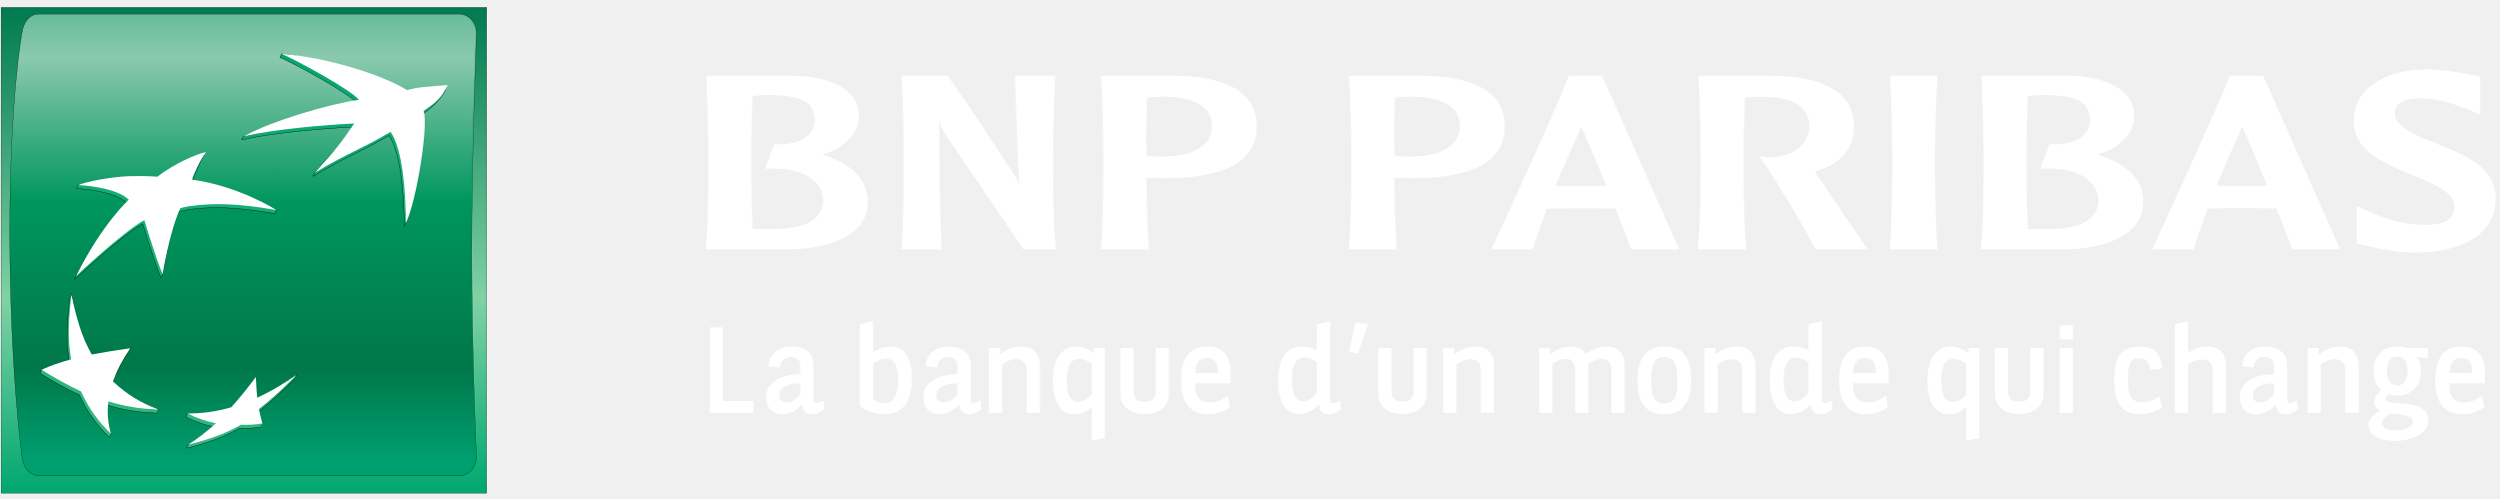
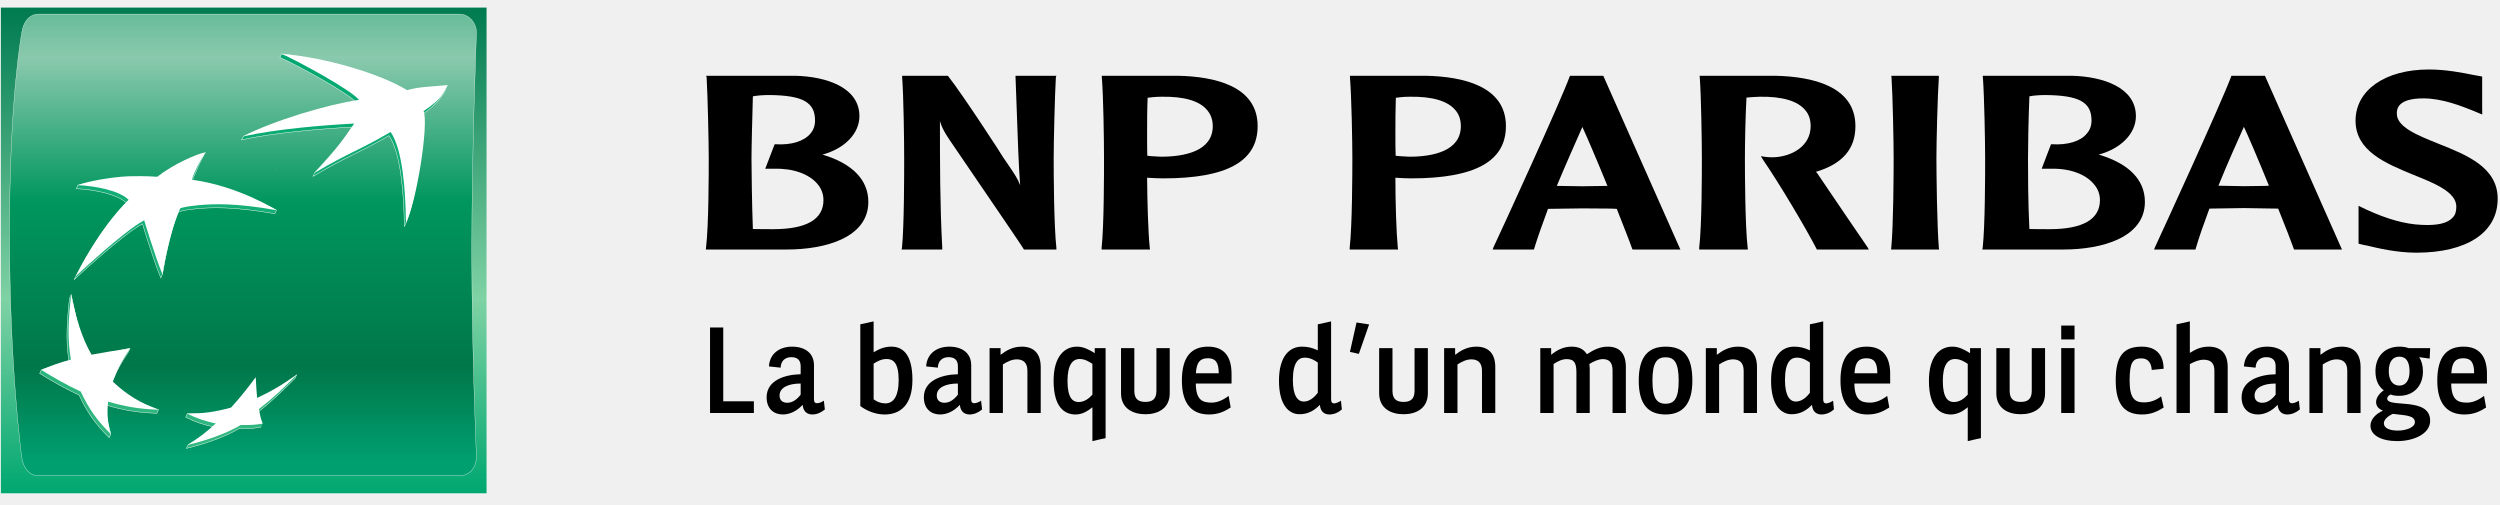
- <svg xmlns="http://www.w3.org/2000/svg" width="261" height="52" viewBox="0 0 261 52" fill="none">
-   <path d="M0.113 0.769H50.831V51.488H0.113V0.769Z" fill="url(#paint0_linear_498_486)" stroke="black" stroke-width="0.027" />
-   <path fill-rule="evenodd" clip-rule="evenodd" d="M4.068 1.47C3.085 1.47 2.443 2.303 2.291 3.464C2.291 3.464 1.024 10.123 1.024 24.261C1.024 38.405 2.291 47.66 2.291 47.66C2.405 48.78 3.085 49.654 4.068 49.654H47.967C48.949 49.654 49.729 48.877 49.747 47.66C49.747 47.66 49.26 36.82 49.26 26.234C49.26 15.646 49.747 3.464 49.747 3.464C49.769 2.383 48.949 1.47 47.967 1.47H4.068Z" fill="url(#paint1_linear_498_486)" stroke="black" stroke-width="0.027" />
-   <path d="M28.777 17.687C28.788 17.692 28.801 17.695 28.812 17.699C28.801 17.694 28.788 17.692 28.777 17.687Z" fill="url(#paint2_linear_498_486)" stroke="black" stroke-width="0.027" />
-   <path d="M29.238 5.996C30.704 6.61 36.584 9.789 37.307 10.805C34.345 11.196 28.544 12.707 25.418 14.226L25.235 14.598C28.68 13.837 33.499 13.441 36.821 13.26C35.583 15.078 34.761 15.946 32.872 18.007L32.697 18.405C36.292 16.245 37.307 16.088 40.621 14.151C41.872 16.001 42.174 20.269 42.224 23.65C43.302 21.507 44.612 13.421 44.068 11.961C46.264 10.455 46.562 9.238 46.562 9.238C44.547 9.414 43.437 9.447 42.349 9.789C39.773 8.209 33.866 6.127 29.41 5.623L29.238 5.996Z" fill="url(#paint3_linear_498_486)" stroke="black" stroke-width="0.036" />
-   <path d="M7.283 31.108C6.993 33.804 6.875 35.73 7.262 37.881C6.171 38.184 5.216 38.226 4.337 38.601L4.17 38.97C5.568 39.833 6.706 40.492 8.286 41.233C9.132 43.048 10.008 44.275 11.423 45.669L11.595 45.297C11.34 44.263 11.011 43.413 11.136 42.281C12.892 42.796 14.402 43.065 16.4 43.127L16.571 42.753C14.81 42.067 13.05 41.531 11.627 40.188C12.074 38.942 12.586 37.966 13.424 36.733L13.601 36.351C12.086 36.579 10.717 37.133 9.409 37.389C8.375 35.578 7.978 33.095 7.457 30.734L7.283 31.108Z" fill="url(#paint4_linear_498_486)" stroke="black" stroke-width="0.036" />
-   <path d="M16.26 18.821C16.26 18.821 15.127 18.716 13.255 18.771C11.669 18.844 9.308 18.986 8.162 19.32L7.995 19.69C9.817 19.768 12.319 20.257 13.276 21.218C13.276 21.218 10.618 23.626 7.942 28.817C7.875 28.949 7.828 29.054 7.758 29.191C7.758 29.191 12.739 24.517 14.898 23.359C14.898 23.359 16.024 27.123 16.81 29.006L16.982 28.628C17.197 27.42 17.738 24.138 18.657 22.128C18.657 22.128 18.984 21.931 20.571 21.777C22.171 21.632 24.427 21.55 28.71 22.301L28.886 21.931C27.916 21.362 24.088 19.718 20.007 19.144C20.571 17.481 21.29 16.206 21.29 16.206C20.416 16.326 17.925 17.494 16.26 18.821Z" fill="url(#paint5_linear_498_486)" stroke="black" stroke-width="0.036" />
-   <path d="M26.688 41.902C26.627 41.171 26.58 40.548 26.541 39.726C25.675 40.901 24.936 41.827 23.984 42.9C22.976 43.178 21.825 43.166 20.775 43.156C20.353 43.151 19.947 43.149 19.575 43.161L19.407 43.535C20.388 44.039 21.349 44.348 22.373 44.56C21.541 45.316 20.431 45.894 19.65 46.418L19.475 46.789C21.154 46.393 23.356 45.682 24.998 44.713C25.852 44.751 26.65 44.695 27.236 44.578C27.236 44.578 27.414 44.194 27.414 44.204C27.304 43.825 26.97 43.595 26.87 43.065C28.409 41.872 29.521 40.782 30.81 39.487L30.99 39.115C29.717 39.991 28.173 41.194 26.688 41.902Z" fill="url(#paint6_linear_498_486)" stroke="black" stroke-width="0.036" />
-   <path d="M40.79 13.77C37.483 15.715 36.473 15.881 32.873 18.031C34.967 15.759 35.696 14.793 36.992 12.89C33.673 13.066 28.856 13.464 25.418 14.227C28.411 12.627 34.351 10.848 37.483 10.424C36.757 9.422 30.874 6.236 29.41 5.622C34.067 5.986 39.76 7.723 42.52 9.413C43.606 9.073 44.734 9.056 46.757 8.878C46.243 9.762 46.218 10.271 44.236 11.586C44.784 13.056 43.473 21.133 42.392 23.274C42.35 19.893 42.056 15.627 40.79 13.77Z" fill="white" />
-   <path d="M16.57 42.752C14.671 42.046 13.301 41.227 11.793 39.816C12.245 38.572 12.759 37.6 13.601 36.35C12.055 36.58 10.915 36.755 9.583 37.009C8.5 35.112 8.008 33.281 7.454 30.733C7.161 33.433 7.049 35.362 7.429 37.513C6.206 37.852 5.345 38.149 4.337 38.602C5.744 39.463 6.885 40.126 8.455 40.86C9.303 42.674 10.174 43.9 11.594 45.298C11.262 44.107 11.175 43.161 11.312 41.91C13.069 42.422 14.574 42.69 16.57 42.752Z" fill="white" />
-   <path d="M21.519 15.884C20.927 16.654 20.241 18.087 20.056 18.753C24.954 19.417 28.884 21.933 28.884 21.933C24.602 21.174 22.343 21.269 20.745 21.411C19.156 21.561 18.829 21.748 18.829 21.748C17.675 24.279 16.982 28.629 16.982 28.629C16.201 26.75 15.075 22.984 15.075 22.984C12.912 24.14 7.942 28.817 7.942 28.817C10.673 23.343 13.45 20.852 13.45 20.852C12.494 19.884 9.991 19.403 8.16 19.32C9.112 18.934 11.549 18.481 13.423 18.394C15.299 18.342 16.433 18.447 16.433 18.447C18.107 17.128 20.645 16.013 21.519 15.884Z" fill="white" />
-   <path d="M26.716 39.359C25.852 40.532 25.108 41.455 24.147 42.524C22.5 42.988 21.185 43.162 19.575 43.162C20.562 43.669 21.519 43.973 22.548 44.19C21.519 45.12 20.649 45.786 19.65 46.417C21.325 46.025 23.527 45.312 25.166 44.343C26.022 44.376 26.825 44.321 27.412 44.205C27.258 43.709 27.163 43.339 27.04 42.691C28.582 41.496 29.704 40.413 30.989 39.115C29.623 40.066 28.443 40.779 26.86 41.526C26.791 40.801 26.753 40.18 26.716 39.359Z" fill="white" />
-   <path d="M137.538 37.826C137.207 37.599 136.749 37.318 136.188 37.318C135.551 37.318 134.939 37.753 134.939 39.664C134.939 41.327 135.46 41.902 136.072 41.902C136.735 41.902 137.245 41.376 137.538 40.989V37.826ZM140.047 42.727C139.667 43.06 139.207 43.249 138.749 43.249C138.266 43.249 137.819 42.998 137.755 42.243C137.207 42.803 136.557 43.225 135.627 43.225C134.546 43.225 133.488 42.296 133.488 39.737C133.488 37.114 134.634 36.172 135.881 36.172C136.456 36.172 136.938 36.275 137.538 36.555V33.84C137.996 33.741 138.455 33.651 138.927 33.537V41.697C138.927 41.988 139.055 42.092 139.233 42.092C139.424 42.092 139.742 41.963 139.957 41.811L140.047 42.727Z" fill="white" />
-   <path d="M142.894 33.855L141.824 36.923L140.893 36.72L141.581 33.651L142.894 33.855Z" fill="white" />
-   <path d="M143.94 41.039V36.325H145.33V40.797C145.33 41.735 145.864 41.938 146.489 41.938C147.099 41.938 147.635 41.735 147.635 40.797V36.325H149.022V41.039C149.022 42.629 147.774 43.225 146.489 43.225C145.189 43.225 143.94 42.629 143.94 41.039Z" fill="white" />
-   <path d="M151.867 37.026C152.443 36.592 153.116 36.172 154.084 36.172C155.296 36.172 156.058 36.836 156.058 38.314V43.096H154.671V38.681C154.671 37.855 154.238 37.498 153.562 37.498C153.04 37.498 152.531 37.753 152.111 38.031V43.096H150.72V36.325H151.867V37.026Z" fill="white" />
-   <path d="M161.888 37.026C162.41 36.592 163.111 36.172 164.014 36.172C164.781 36.172 165.276 36.428 165.62 36.962C166.307 36.516 166.971 36.172 167.785 36.172C168.997 36.172 169.684 36.836 169.684 38.314V43.096H168.295V38.681C168.295 37.838 167.965 37.474 167.277 37.474C166.818 37.474 166.283 37.728 165.875 37.982C165.899 38.121 165.913 38.402 165.913 38.593V43.096H164.524V38.897C164.524 37.943 164.347 37.474 163.506 37.474C163.023 37.474 162.551 37.713 162.142 37.982V43.096H160.754V36.325H161.888V37.026Z" fill="white" />
-   <path d="M172.457 39.714C172.457 41.556 172.915 42.13 173.83 42.13C174.749 42.13 175.195 41.556 175.195 39.736C175.195 37.854 174.749 37.28 173.83 37.28C172.915 37.28 172.457 37.854 172.457 39.714ZM176.622 39.736C176.622 42.092 175.653 43.249 173.83 43.249C172.047 43.249 171.028 42.243 171.028 39.714C171.028 37.228 172.01 36.172 173.83 36.172C175.73 36.172 176.622 37.178 176.622 39.736Z" fill="white" />
-   <path d="M179.174 37.026C179.747 36.592 180.423 36.172 181.389 36.172C182.602 36.172 183.366 36.836 183.366 38.314V43.096H181.977V38.681C181.977 37.855 181.545 37.498 180.867 37.498C180.346 37.498 179.837 37.753 179.415 38.031V43.096H178.028V36.325H179.174V37.026Z" fill="white" />
-   <path d="M188.888 37.826C188.556 37.599 188.097 37.318 187.536 37.318C186.9 37.318 186.288 37.753 186.288 39.664C186.288 41.327 186.811 41.902 187.422 41.902C188.084 41.902 188.593 41.376 188.888 40.989V37.826ZM191.397 42.727C191.015 43.06 190.557 43.249 190.096 43.249C189.614 43.249 189.166 42.998 189.104 42.243C188.556 42.803 187.905 43.225 186.975 43.225C185.894 43.225 184.836 42.296 184.836 39.737C184.836 37.114 185.982 36.172 187.231 36.172C187.803 36.172 188.288 36.275 188.888 36.555V33.84C189.345 33.741 189.804 33.651 190.276 33.537V41.697C190.276 41.988 190.404 42.092 190.581 42.092C190.773 42.092 191.092 41.963 191.307 41.811L191.397 42.727Z" fill="white" />
-   <path d="M195.923 38.949C195.923 37.791 195.566 37.384 194.789 37.384C194.013 37.384 193.604 37.753 193.542 38.949H195.923ZM193.528 40.021C193.553 41.735 194.203 42.013 195.183 42.013C195.923 42.013 196.56 41.606 196.955 41.313L197.171 42.524C196.56 42.906 195.923 43.25 194.904 43.25C193.223 43.25 192.077 42.258 192.077 39.715C192.077 37.205 193.084 36.172 194.815 36.172C196.574 36.172 197.261 37.318 197.261 39.013V40.021H193.528Z" fill="white" />
-   <path d="M205.357 37.97C205.013 37.739 204.567 37.462 204.033 37.462C203.278 37.462 202.757 38.085 202.757 39.754C202.757 41.568 203.331 41.951 203.916 41.951C204.541 41.951 205.025 41.557 205.357 41.179V37.97ZM205.357 42.497C204.886 42.878 204.324 43.25 203.599 43.25C202.451 43.25 201.307 42.497 201.307 39.737C201.307 37.114 202.502 36.172 203.752 36.172C204.427 36.172 205 36.478 205.597 36.849V36.325H206.732V45.721C206.273 45.82 205.813 45.911 205.357 46.029V42.497Z" fill="white" />
-   <path d="M208.341 41.039V36.325H209.731V40.797C209.731 41.735 210.267 41.938 210.89 41.938C211.502 41.938 212.037 41.735 212.037 40.797V36.325H213.425V41.039C213.425 42.629 212.177 43.225 210.89 43.225C209.59 43.225 208.341 42.629 208.341 41.039Z" fill="white" />
-   <path d="M216.501 43.096H215.112V36.325H216.501V43.096ZM216.501 35.421H215.112V33.971H216.501V35.421Z" fill="white" />
-   <path d="M224.555 38.606C224.517 37.942 224.236 37.395 223.473 37.395C222.582 37.395 222.249 37.802 222.249 39.715C222.249 41.58 222.784 41.989 223.751 41.989C224.606 41.989 225.141 41.646 225.536 41.363L225.804 42.525C225.192 42.905 224.529 43.25 223.549 43.25C221.791 43.25 220.797 42.283 220.797 39.701C220.797 37.09 221.652 36.173 223.522 36.173C225.154 36.173 225.779 37.167 225.804 38.477C225.382 38.518 224.974 38.555 224.555 38.606Z" fill="white" />
-   <path d="M228.534 33.536V36.824C229.044 36.503 229.643 36.172 230.496 36.172C231.719 36.172 232.483 36.824 232.483 38.301V43.096H231.096V38.681C231.096 37.855 230.674 37.536 229.973 37.536C229.464 37.536 228.953 37.765 228.534 37.996V43.096H227.146V33.842L228.534 33.536Z" fill="white" />
-   <path d="M237.488 40.021C236.202 40.021 235.284 40.44 235.284 41.273C235.284 41.825 235.666 42.027 236.1 42.027C236.672 42.027 237.156 41.62 237.488 41.179V40.021ZM237.488 38.211C237.488 37.523 237.08 37.269 236.505 37.269C235.869 37.269 235.411 37.663 235.398 38.364L234.176 38.237C234.252 36.871 235.311 36.172 236.597 36.172C237.985 36.172 238.875 36.887 238.875 38.108V41.697C238.875 41.989 239.015 42.079 239.194 42.079C239.373 42.079 239.691 41.963 239.907 41.811L240.01 42.725C239.614 43.06 239.157 43.249 238.699 43.249C238.214 43.249 237.755 42.982 237.691 42.242C237.08 42.906 236.341 43.249 235.628 43.249C234.71 43.249 233.935 42.677 233.935 41.456C233.935 39.726 235.742 39.09 237.488 39.053V38.211Z" fill="white" />
-   <path d="M242.158 37.026C242.732 36.592 243.407 36.172 244.375 36.172C245.587 36.172 246.349 36.836 246.349 38.314V43.096H244.96V38.681C244.96 37.855 244.527 37.498 243.851 37.498C243.329 37.498 242.82 37.753 242.399 38.031V43.096H241.012V36.325H242.158V37.026Z" fill="white" />
-   <path d="M249.291 38.733C249.291 39.688 249.712 40.236 250.4 40.236C251.061 40.236 251.457 39.688 251.457 38.759C251.457 37.688 251.061 37.217 250.4 37.217C249.712 37.217 249.291 37.727 249.291 38.733ZM249.699 43.185C249.291 43.375 248.782 43.747 248.782 44.154C248.782 44.728 249.47 44.931 250.245 44.931C251.098 44.931 252.017 44.6 252.017 44.052C252.017 43.272 250.743 43.34 249.699 43.185ZM251.367 36.325H253.609L253.558 37.421L252.463 37.268C252.718 37.651 252.856 38.158 252.856 38.759C252.856 40.289 251.865 41.3 250.4 41.3C250.031 41.3 249.788 41.287 249.494 41.166C249.291 41.247 249.126 41.404 249.126 41.594C249.126 42.615 253.609 41.353 253.609 43.901C253.609 45.3 251.852 46.028 250.184 46.028C248.502 46.028 247.379 45.415 247.379 44.409C247.379 43.758 247.967 43.148 248.681 42.856C248.286 42.691 247.967 42.422 247.967 41.951C247.967 41.48 248.349 41.003 248.768 40.734C248.209 40.3 247.902 39.673 247.902 38.733C247.902 37.168 248.896 36.172 250.411 36.172C250.768 36.172 251.086 36.224 251.367 36.325Z" fill="white" />
-   <path d="M258.2 38.949C258.2 37.791 257.843 37.384 257.065 37.384C256.289 37.384 255.882 37.753 255.819 38.949H258.2ZM255.804 40.021C255.831 41.735 256.48 42.013 257.461 42.013C258.2 42.013 258.837 41.606 259.232 41.313L259.448 42.524C258.837 42.906 258.2 43.25 257.181 43.25C255.5 43.25 254.353 42.258 254.353 39.715C254.353 37.205 255.359 36.172 257.091 36.172C258.849 36.172 259.536 37.318 259.536 39.013V40.021H255.804Z" fill="white" />
-   <path d="M75.499 34.173V41.874H78.694V43.095H74.122V34.173H75.499Z" fill="white" />
-   <path d="M83.578 40.021C82.292 40.021 81.374 40.439 81.374 41.273C81.374 41.825 81.756 42.027 82.188 42.027C82.763 42.027 83.246 41.62 83.578 41.179V40.021ZM83.578 38.211C83.578 37.523 83.17 37.269 82.596 37.269C81.959 37.269 81.501 37.663 81.489 38.364L80.266 38.235C80.343 36.871 81.401 36.172 82.686 36.172C84.073 36.172 84.966 36.886 84.966 38.108V41.697C84.966 41.989 85.105 42.076 85.286 42.076C85.464 42.076 85.782 41.963 85.998 41.811L86.101 42.725C85.706 43.06 85.247 43.249 84.786 43.249C84.304 43.249 83.845 42.982 83.782 42.242C83.17 42.906 82.432 43.249 81.718 43.249C80.801 43.249 80.024 42.677 80.024 41.456C80.024 39.726 81.833 39.09 83.578 39.05V38.211Z" fill="white" />
-   <path d="M91.189 41.672C91.571 41.937 91.966 42.093 92.399 42.093C93.19 42.093 93.802 41.48 93.802 39.636C93.802 37.838 93.215 37.462 92.552 37.462C92.005 37.462 91.636 37.675 91.189 37.942V41.672ZM91.189 33.536V36.758C91.736 36.428 92.309 36.172 93.037 36.172C94.132 36.172 95.239 36.848 95.239 39.636C95.239 42.37 93.865 43.25 92.336 43.25C91.457 43.25 90.527 42.918 89.8 42.37V33.841L91.189 33.536Z" fill="white" />
-   <path d="M99.984 40.021C98.698 40.021 97.78 40.439 97.78 41.273C97.78 41.825 98.162 42.027 98.596 42.027C99.168 42.027 99.653 41.62 99.984 41.179V40.021ZM99.984 38.211C99.984 37.523 99.577 37.269 99.004 37.269C98.366 37.269 97.907 37.663 97.895 38.364L96.673 38.235C96.75 36.871 97.808 36.172 99.094 36.172C100.48 36.172 101.373 36.886 101.373 38.108V41.697C101.373 41.989 101.513 42.076 101.692 42.076C101.871 42.076 102.188 41.963 102.404 41.811L102.507 42.725C102.112 43.06 101.654 43.249 101.195 43.249C100.711 43.249 100.253 42.982 100.189 42.242C99.577 42.906 98.837 43.249 98.124 43.249C97.207 43.249 96.431 42.677 96.431 41.456C96.431 39.726 98.24 39.09 99.984 39.05V38.211Z" fill="white" />
-   <path d="M104.435 37.026C105.008 36.592 105.684 36.172 106.651 36.172C107.862 36.172 108.626 36.836 108.626 38.314V43.096H107.237V38.682C107.237 37.855 106.804 37.498 106.128 37.498C105.607 37.498 105.098 37.753 104.678 38.031V43.096H103.289V36.325H104.435V37.026Z" fill="white" />
-   <path d="M114.019 37.969C113.675 37.74 113.229 37.461 112.695 37.461C111.941 37.461 111.42 38.085 111.42 39.753C111.42 41.568 111.994 41.951 112.579 41.951C113.203 41.951 113.687 41.557 114.019 41.179V37.969ZM114.019 42.497C113.548 42.879 112.986 43.25 112.261 43.25C111.115 43.25 109.969 42.497 109.969 39.737C109.969 37.114 111.166 36.172 112.414 36.172C113.088 36.172 113.662 36.478 114.261 36.849V36.325H115.396V45.721C114.936 45.821 114.477 45.911 114.019 46.029V42.497Z" fill="white" />
-   <path d="M117.005 41.039V36.325H118.394V40.797C118.394 41.735 118.929 41.938 119.552 41.938C120.164 41.938 120.699 41.735 120.699 40.797V36.325H122.087V41.039C122.087 42.629 120.84 43.225 119.552 43.225C118.254 43.225 117.005 42.629 117.005 41.039Z" fill="white" />
-   <path d="M127.201 38.951C127.201 37.79 126.844 37.383 126.067 37.383C125.291 37.383 124.883 37.753 124.819 38.951H127.201ZM124.805 40.021C124.83 41.734 125.481 42.013 126.462 42.013C127.201 42.013 127.838 41.605 128.233 41.312L128.448 42.523C127.838 42.906 127.201 43.249 126.181 43.249C124.5 43.249 123.355 42.259 123.355 39.714C123.355 37.204 124.361 36.171 126.092 36.171C127.85 36.171 128.539 37.318 128.539 39.014V40.021H124.805Z" fill="white" />
-   <path d="M80.275 9.917C83.788 9.946 85.077 10.661 85.077 12.574C85.077 13.102 84.914 13.572 84.605 13.929C83.93 14.739 82.62 15.157 80.946 15.052H80.862L79.879 17.61H80.862C82.801 17.554 84.487 18.166 85.354 19.226C85.755 19.707 85.956 20.288 85.956 20.879C85.956 22.879 84.194 23.914 80.719 23.914C80.134 23.914 79.181 23.914 78.589 23.894C78.49 21.224 78.445 17.61 78.445 16.522C78.445 15.261 78.528 12.453 78.589 10.052C78.992 9.97 79.655 9.917 80.275 9.917ZM73.765 8.078C73.874 9.976 73.985 14.772 73.985 16.522C73.985 18.132 73.982 23.527 73.701 25.854L73.682 26.037H82.114C86.256 26.037 90.638 24.749 90.638 21.069C90.638 18.765 88.971 17.062 85.852 16.132C88.166 15.509 89.707 13.929 89.707 12.12C89.707 9.117 86.256 7.987 83.013 7.907H73.717L73.765 8.078Z" fill="white" />
-   <path d="M110.096 7.907H105.993L106.16 12.479C106.24 14.739 106.316 17.064 106.476 19.319C106.209 18.612 105.962 18.248 104.716 16.434C104.711 16.37 100.448 9.812 98.968 7.949L98.925 7.907H94.166V8.077C94.317 9.975 94.378 14.772 94.378 16.521C94.378 18.133 94.378 23.527 94.15 25.855L94.109 26.037H98.352V25.855C98.11 21.43 98.11 16.965 98.11 12.633C98.258 13.158 98.446 13.609 99.113 14.599C99.168 14.715 106.476 25.353 106.829 25.961L106.868 26.037H110.265L110.261 25.855C110.001 23.527 109.978 18.133 109.978 16.521C109.978 14.772 110.096 9.975 110.206 8.077L110.261 7.907H110.096Z" fill="white" />
-   <path d="M121.222 10.095C123.587 10.052 125.236 10.53 126.018 11.522C126.378 11.95 126.578 12.513 126.578 13.158C126.578 15.782 123.625 16.352 121.159 16.352L120.157 16.294C120.157 16.294 119.921 16.27 119.745 16.252C119.728 15.646 119.728 14.847 119.728 13.95C119.728 12.809 119.728 11.456 119.781 10.2C120.129 10.154 120.655 10.095 121.222 10.095ZM115.001 8.077C115.168 9.974 115.23 14.771 115.23 16.52C115.23 18.133 115.23 23.526 114.981 25.854V26.038H120.028L120.005 25.854C119.833 24.181 119.745 20.988 119.728 18.547C119.965 18.561 120.68 18.597 120.68 18.597L121.395 18.613C128.033 18.613 131.261 16.855 131.261 13.158C131.261 8.952 126.732 7.986 122.956 7.906H115.001V8.077Z" fill="white" />
-   <path d="M147.105 10.095C149.474 10.052 151.123 10.53 151.917 11.522C152.28 11.95 152.464 12.513 152.464 13.158C152.464 15.782 149.515 16.352 147.081 16.352L146.082 16.294C146.082 16.294 145.818 16.27 145.662 16.252C145.634 15.646 145.634 14.842 145.634 13.95C145.634 12.797 145.634 11.456 145.681 10.2C145.997 10.154 146.544 10.095 147.105 10.095ZM140.894 8.077C141.052 9.974 141.144 14.771 141.144 16.52C141.144 18.133 141.128 23.526 140.866 25.854V26.038H145.917L145.886 25.854C145.726 24.181 145.634 20.988 145.634 18.547C145.869 18.561 146.544 18.597 146.544 18.597L147.275 18.613C153.909 18.613 157.167 16.855 157.167 13.158C157.167 8.952 152.612 7.986 148.823 7.906H140.894V8.077Z" fill="white" />
-   <path d="M165.145 13.247C165.547 14.11 166.588 16.52 167.761 19.397C167.579 19.405 167.353 19.405 167.353 19.405L165.145 19.436C165.145 19.436 162.859 19.405 162.479 19.397C163.431 17.098 164.377 15.02 165.145 13.247ZM163.917 7.907H163.851L163.815 7.999C162.876 10.578 156.824 23.788 155.865 25.811L155.785 26.038H160.083L160.119 25.939C160.498 24.694 161.006 23.292 161.56 21.795C161.732 21.795 165.145 21.745 165.145 21.745L168.114 21.766C168.114 21.766 168.593 21.795 168.736 21.795C169.501 23.745 170.087 25.214 170.343 25.961L170.392 26.038H175.373L167.326 7.907H167.226H163.917Z" fill="white" />
-   <path d="M177.396 8.077C177.54 9.975 177.613 14.771 177.613 16.521C177.613 18.133 177.613 23.528 177.337 25.855V26.038H182.414L182.392 25.855C182.124 23.512 182.106 18.133 182.106 16.521C182.106 15.261 182.144 12.452 182.27 10.182C182.655 10.154 183.243 10.095 183.641 10.095C185.987 10.051 187.648 10.537 188.425 11.524C188.796 11.949 188.965 12.524 188.965 13.158C188.965 15.252 187.011 16.313 185.189 16.408C184.58 16.433 184.126 16.355 184.126 16.355L183.772 16.293L183.966 16.625C185.77 19.254 188.464 23.808 189.576 25.96L189.611 26.038H195.033L194.898 25.792C194.677 25.488 191.145 20.289 189.644 18.067C189.644 18.067 189.576 18.003 189.512 17.932C192.293 17.099 193.636 15.544 193.636 13.158C193.636 8.981 189.108 7.989 185.285 7.908H177.381L177.396 8.077Z" fill="white" />
-   <path d="M202.211 7.907H197.378L197.404 8.077C197.53 9.975 197.627 14.772 197.627 16.521C197.627 18.125 197.603 23.512 197.378 25.855L197.359 26.037H202.37L202.343 25.855C202.151 23.512 202.09 18.125 202.09 16.521C202.09 14.772 202.211 9.975 202.343 8.077V7.907H202.211Z" fill="white" />
-   <path d="M213.446 9.917C216.987 9.946 218.274 10.661 218.274 12.574C218.274 13.102 218.113 13.572 217.79 13.929C217.152 14.739 215.788 15.157 214.129 15.052H214.047L213.072 17.61H214.047C215.995 17.554 217.665 18.166 218.53 19.226C218.953 19.707 219.153 20.288 219.153 20.879C219.153 22.879 217.383 23.914 213.89 23.914C213.328 23.914 212.384 23.914 211.792 23.894C211.647 21.224 211.647 17.61 211.647 16.522C211.647 15.261 211.693 12.453 211.792 10.052C212.173 9.97 212.839 9.917 213.446 9.917ZM206.938 8.078C207.084 9.976 207.173 14.772 207.173 16.522C207.173 18.132 207.173 23.527 206.917 25.854L206.877 26.037H215.32C219.449 26.037 223.844 24.749 223.844 21.069C223.844 18.765 222.173 17.062 219.026 16.132C221.345 15.509 222.905 13.929 222.905 12.12C222.905 9.117 219.449 7.987 216.233 7.907H206.917L206.938 8.078Z" fill="white" />
-   <path d="M234.172 13.237C234.58 14.081 235.613 16.495 236.786 19.378C236.609 19.378 236.389 19.398 236.389 19.398L234.172 19.427C234.172 19.427 231.861 19.378 231.517 19.378C232.457 17.062 233.377 15 234.172 13.237ZM236.26 7.907H232.864L232.842 7.989C231.829 10.733 225.435 24.64 224.897 25.793L224.804 26.037H229.124L229.151 25.929C229.511 24.688 230.013 23.292 230.575 21.767C230.712 21.767 234.147 21.712 234.147 21.712L237.12 21.76C237.12 21.76 237.637 21.767 237.751 21.767C238.532 23.715 239.111 25.197 239.365 25.929L239.41 26.037H244.409L236.369 7.907H236.26Z" fill="white" />
-   <path d="M245.824 12.596C245.824 15.781 249.013 17.063 251.841 18.234C254.038 19.111 256.34 20.034 256.34 21.553C256.34 22.012 256.25 22.397 255.992 22.67C255.462 23.292 254.391 23.555 252.693 23.461C251.009 23.393 249.111 22.863 246.973 21.878L246.138 21.475V22.18V25.426L246.71 25.57L247.041 25.627C248.094 25.889 250.131 26.368 252.154 26.368C257.477 26.368 260.656 24.246 260.656 20.734C260.656 17.438 257.376 16.154 254.479 15C252.341 14.134 250.131 13.277 250.131 11.863C250.131 11.456 250.131 10.266 252.889 10.266C254.922 10.266 256.897 11.092 258.02 11.523L259.045 11.95L259.037 11.271V7.987L258.02 7.801C256.985 7.592 255.261 7.251 253.483 7.251C248.891 7.251 245.824 9.419 245.824 12.596Z" fill="white" />
+ <svg xmlns="http://www.w3.org/2000/svg" width="218" height="44" viewBox="0 0 218 44" fill="none">
+   <path d="M0.069 0.642H42.453V43.027H0.069V0.642Z" fill="url(#paint0_linear_998_233)" stroke="white" stroke-width="0.027" />
+   <path fill-rule="evenodd" clip-rule="evenodd" d="M3.374 1.228C2.553 1.228 2.016 1.924 1.89 2.895C1.89 2.895 0.831 8.46 0.831 20.274C0.831 32.094 1.89 39.828 1.89 39.828C1.985 40.764 2.553 41.494 3.374 41.494H40.059C40.881 41.494 41.532 40.845 41.547 39.828C41.547 39.828 41.14 30.77 41.14 21.923C41.14 13.075 41.547 2.895 41.547 2.895C41.566 1.991 40.881 1.228 40.059 1.228H3.374Z" fill="url(#paint1_linear_998_233)" stroke="white" stroke-width="0.027" />
+   <path d="M24.023 14.78C24.033 14.784 24.044 14.787 24.053 14.79C24.044 14.786 24.033 14.784 24.023 14.78Z" fill="url(#paint2_linear_998_233)" stroke="white" stroke-width="0.027" />
+   <path d="M24.408 5.011C25.634 5.524 30.547 8.18 31.151 9.029C28.676 9.355 23.828 10.619 21.216 11.888L21.063 12.198C23.942 11.563 27.969 11.232 30.745 11.08C29.711 12.6 29.023 13.325 27.445 15.047L27.299 15.38C30.303 13.575 31.151 13.444 33.92 11.825C34.966 13.371 35.219 16.938 35.26 19.763C36.161 17.973 37.256 11.216 36.801 9.995C38.636 8.736 38.886 7.72 38.886 7.72C37.201 7.866 36.274 7.894 35.365 8.18C33.212 6.859 28.276 5.119 24.552 4.698L24.408 5.011Z" fill="url(#paint3_linear_998_233)" stroke="white" stroke-width="0.036" />
+   <path d="M6.061 25.996C5.818 28.249 5.719 29.858 6.043 31.656C5.131 31.909 4.333 31.944 3.598 32.258L3.459 32.566C4.627 33.287 5.578 33.838 6.899 34.457C7.606 35.974 8.338 36.999 9.52 38.165L9.664 37.854C9.451 36.989 9.176 36.279 9.28 35.333C10.747 35.764 12.009 35.988 13.68 36.039L13.822 35.727C12.351 35.154 10.88 34.706 9.69 33.584C10.064 32.542 10.492 31.727 11.192 30.696L11.34 30.377C10.074 30.568 8.931 31.031 7.837 31.244C6.973 29.732 6.641 27.657 6.206 25.684L6.061 25.996Z" fill="url(#paint4_linear_998_233)" stroke="white" stroke-width="0.036" />
+   <path d="M13.562 15.728C13.562 15.728 12.616 15.64 11.051 15.686C9.726 15.747 7.753 15.866 6.795 16.145L6.656 16.454C8.179 16.52 10.269 16.928 11.069 17.732C11.069 17.732 8.848 19.744 6.611 24.081C6.556 24.192 6.517 24.279 6.458 24.394C6.458 24.394 10.62 20.488 12.425 19.52C12.425 19.52 13.366 22.666 14.023 24.239L14.166 23.924C14.346 22.914 14.798 20.172 15.566 18.491C15.566 18.491 15.839 18.327 17.165 18.199C18.503 18.077 20.388 18.009 23.967 18.637L24.113 18.327C23.303 17.851 20.105 16.478 16.694 15.998C17.165 14.608 17.766 13.543 17.766 13.543C17.036 13.643 14.954 14.619 13.562 15.728Z" fill="url(#paint5_linear_998_233)" stroke="white" stroke-width="0.036" />
+   <path d="M22.277 35.016C22.226 34.405 22.187 33.885 22.155 33.198C21.431 34.179 20.813 34.953 20.017 35.85C19.175 36.083 18.213 36.073 17.336 36.065C16.983 36.06 16.644 36.058 16.333 36.069L16.192 36.381C17.012 36.802 17.815 37.06 18.672 37.237C17.976 37.869 17.049 38.353 16.396 38.791L16.25 39.1C17.652 38.77 19.493 38.176 20.865 37.365C21.579 37.398 22.245 37.35 22.735 37.252C22.735 37.252 22.884 36.932 22.884 36.94C22.792 36.624 22.513 36.431 22.429 35.988C23.715 34.991 24.645 34.08 25.721 32.998L25.872 32.687C24.808 33.419 23.518 34.425 22.277 35.016Z" fill="url(#paint6_linear_998_233)" stroke="white" stroke-width="0.036" />
+   <path d="M34.062 11.507C31.299 13.133 30.455 13.271 27.446 15.068C29.196 13.169 29.805 12.362 30.889 10.772C28.115 10.919 24.09 11.252 21.216 11.889C23.717 10.552 28.681 9.066 31.299 8.711C30.692 7.873 25.775 5.212 24.552 4.698C28.444 5.002 33.202 6.454 35.508 7.866C36.416 7.582 37.358 7.568 39.048 7.419C38.619 8.158 38.598 8.583 36.941 9.682C37.4 10.91 36.304 17.66 35.401 19.45C35.366 16.625 35.12 13.059 34.062 11.507Z" fill="white" />
+   <path d="M13.822 35.727C12.235 35.137 11.09 34.453 9.83 33.273C10.207 32.234 10.637 31.421 11.341 30.377C10.049 30.569 9.096 30.716 7.984 30.927C7.079 29.342 6.667 27.812 6.204 25.683C5.959 27.939 5.865 29.551 6.183 31.349C5.161 31.632 4.442 31.88 3.6 32.259C4.775 32.979 5.729 33.532 7.041 34.146C7.749 35.661 8.477 36.686 9.664 37.855C9.386 36.859 9.314 36.069 9.428 35.023C10.896 35.451 12.154 35.675 13.822 35.727Z" fill="white" />
+   <path d="M17.958 13.274C17.463 13.917 16.89 15.114 16.735 15.671C20.829 16.226 24.113 18.328 24.113 18.328C20.535 17.694 18.647 17.773 17.311 17.892C15.983 18.017 15.71 18.174 15.71 18.174C14.745 20.289 14.166 23.924 14.166 23.924C13.514 22.354 12.573 19.207 12.573 19.207C10.766 20.173 6.612 24.081 6.612 24.081C8.894 19.507 11.215 17.425 11.215 17.425C10.416 16.616 8.324 16.215 6.794 16.145C7.589 15.823 9.626 15.443 11.192 15.371C12.76 15.328 13.708 15.415 13.708 15.415C15.106 14.313 17.227 13.381 17.958 13.274Z" fill="white" />
+   <path d="M22.301 32.891C21.579 33.871 20.957 34.642 20.154 35.536C18.778 35.924 17.679 36.069 16.334 36.069C17.159 36.492 17.958 36.746 18.818 36.928C17.958 37.706 17.232 38.262 16.396 38.789C17.796 38.461 19.637 37.866 21.006 37.056C21.721 37.084 22.392 37.038 22.883 36.94C22.755 36.526 22.675 36.217 22.572 35.675C23.86 34.677 24.799 33.772 25.872 32.687C24.73 33.482 23.745 34.078 22.421 34.702C22.364 34.096 22.332 33.577 22.301 32.891Z" fill="white" />
+   <path d="M114.912 31.61C114.635 31.42 114.253 31.186 113.783 31.186C113.251 31.186 112.739 31.549 112.739 33.146C112.739 34.535 113.175 35.016 113.687 35.016C114.24 35.016 114.667 34.577 114.912 34.253V31.61ZM117.009 35.705C116.691 35.984 116.306 36.142 115.924 36.142C115.52 36.142 115.147 35.932 115.093 35.301C114.635 35.769 114.092 36.121 113.315 36.121C112.411 36.121 111.527 35.345 111.527 33.207C111.527 31.015 112.485 30.228 113.527 30.228C114.008 30.228 114.411 30.314 114.912 30.548V28.279C115.294 28.197 115.678 28.121 116.072 28.025V34.845C116.072 35.088 116.179 35.175 116.328 35.175C116.488 35.175 116.753 35.068 116.933 34.94L117.009 35.705Z" fill="black" />
+   <path d="M119.387 28.291L118.493 30.856L117.715 30.686L118.29 28.121L119.387 28.291Z" fill="black" />
+   <path d="M120.262 34.295V30.356H121.424V34.093C121.424 34.877 121.87 35.046 122.392 35.046C122.901 35.046 123.349 34.877 123.349 34.093V30.356H124.509V34.295C124.509 35.624 123.466 36.122 122.392 36.122C121.306 36.122 120.262 35.624 120.262 34.295Z" fill="black" />
+   <path d="M126.887 30.941C127.368 30.578 127.93 30.228 128.739 30.228C129.752 30.228 130.389 30.782 130.389 32.018V36.014H129.229V32.325C129.229 31.634 128.868 31.336 128.303 31.336C127.867 31.336 127.441 31.549 127.091 31.781V36.014H125.928V30.356H126.887V30.941Z" fill="black" />
+   <path d="M135.261 30.941C135.697 30.578 136.283 30.228 137.038 30.228C137.678 30.228 138.092 30.442 138.38 30.888C138.954 30.515 139.509 30.228 140.188 30.228C141.201 30.228 141.775 30.782 141.775 32.018V36.014H140.615V32.325C140.615 31.62 140.339 31.315 139.764 31.315C139.38 31.315 138.933 31.528 138.593 31.74C138.613 31.857 138.625 32.092 138.625 32.251V36.014H137.463V32.505C137.463 31.707 137.315 31.315 136.613 31.315C136.209 31.315 135.814 31.516 135.473 31.74V36.014H134.313V30.356H135.261V30.941Z" fill="black" />
+   <path d="M144.093 33.188C144.093 34.727 144.475 35.207 145.24 35.207C146.008 35.207 146.381 34.727 146.381 33.207C146.381 31.634 146.008 31.154 145.24 31.154C144.475 31.154 144.093 31.634 144.093 33.188ZM147.574 33.207C147.574 35.175 146.764 36.142 145.24 36.142C143.75 36.142 142.898 35.302 142.898 33.188C142.898 31.111 143.72 30.228 145.24 30.228C146.828 30.228 147.574 31.069 147.574 33.207Z" fill="black" />
+   <path d="M149.706 30.941C150.185 30.578 150.75 30.228 151.557 30.228C152.571 30.228 153.209 30.782 153.209 32.018V36.014H152.048V32.325C152.048 31.634 151.687 31.336 151.121 31.336C150.685 31.336 150.26 31.549 149.907 31.781V36.014H148.749V30.356H149.706V30.941Z" fill="black" />
+   <path d="M157.823 31.61C157.546 31.42 157.163 31.186 156.693 31.186C156.162 31.186 155.65 31.549 155.65 33.146C155.65 34.535 156.087 35.016 156.598 35.016C157.151 35.016 157.577 34.577 157.823 34.253V31.61ZM159.92 35.705C159.601 35.984 159.218 36.142 158.833 36.142C158.43 36.142 158.056 35.932 158.003 35.301C157.546 35.769 157.002 36.121 156.225 36.121C155.321 36.121 154.438 35.345 154.438 33.207C154.438 31.015 155.395 30.228 156.439 30.228C156.917 30.228 157.322 30.314 157.823 30.548V28.279C158.205 28.197 158.589 28.121 158.984 28.025V34.845C158.984 35.088 159.09 35.175 159.238 35.175C159.399 35.175 159.665 35.068 159.845 34.94L159.92 35.705Z" fill="black" />
+   <path d="M163.703 32.549C163.703 31.581 163.405 31.24 162.756 31.24C162.107 31.24 161.765 31.549 161.713 32.549H163.703ZM161.702 33.444C161.722 34.876 162.266 35.109 163.085 35.109C163.703 35.109 164.235 34.769 164.565 34.524L164.746 35.536C164.235 35.855 163.703 36.143 162.851 36.143C161.446 36.143 160.489 35.314 160.489 33.188C160.489 31.091 161.33 30.227 162.777 30.227C164.247 30.227 164.822 31.185 164.822 32.602V33.444H161.702Z" fill="black" />
+   <path d="M171.587 31.73C171.3 31.538 170.926 31.306 170.48 31.306C169.85 31.306 169.414 31.826 169.414 33.221C169.414 34.737 169.894 35.057 170.383 35.057C170.905 35.057 171.31 34.727 171.587 34.412V31.73ZM171.587 35.513C171.193 35.832 170.723 36.142 170.117 36.142C169.159 36.142 168.202 35.513 168.202 33.207C168.202 31.015 169.201 30.227 170.246 30.227C170.809 30.227 171.288 30.484 171.788 30.793V30.355H172.736V38.207C172.353 38.291 171.968 38.366 171.587 38.465V35.513Z" fill="black" />
+   <path d="M174.08 34.295V30.356H175.242V34.093C175.242 34.877 175.69 35.046 176.21 35.046C176.722 35.046 177.169 34.877 177.169 34.093V30.356H178.329V34.295C178.329 35.624 177.286 36.122 176.21 36.122C175.124 36.122 174.08 35.624 174.08 34.295Z" fill="black" />
+   <path d="M180.899 36.013H179.738V30.355H180.899V36.013ZM180.899 29.6H179.738V28.389H180.899V29.6Z" fill="black" />
+   <path d="M187.63 32.261C187.598 31.707 187.363 31.25 186.725 31.25C185.981 31.25 185.703 31.59 185.703 33.188C185.703 34.747 186.15 35.089 186.958 35.089C187.673 35.089 188.12 34.802 188.45 34.566L188.673 35.537C188.162 35.855 187.608 36.143 186.789 36.143C185.32 36.143 184.489 35.335 184.489 33.177C184.489 30.995 185.204 30.228 186.766 30.228C188.13 30.228 188.653 31.059 188.673 32.154C188.321 32.188 187.98 32.219 187.63 32.261Z" fill="black" />
+   <path d="M190.955 28.025V30.773C191.381 30.504 191.882 30.228 192.594 30.228C193.617 30.228 194.254 30.773 194.254 32.007V36.014H193.096V32.324C193.096 31.634 192.743 31.367 192.158 31.367C191.732 31.367 191.305 31.559 190.955 31.752V36.014H189.794V28.28L190.955 28.025Z" fill="black" />
+   <path d="M198.437 33.444C197.362 33.444 196.596 33.795 196.596 34.49C196.596 34.952 196.915 35.121 197.277 35.121C197.755 35.121 198.16 34.78 198.437 34.412V33.444ZM198.437 31.932C198.437 31.357 198.097 31.144 197.616 31.144C197.085 31.144 196.701 31.474 196.691 32.06L195.67 31.953C195.733 30.812 196.618 30.228 197.693 30.228C198.852 30.228 199.597 30.825 199.597 31.846V34.845C199.597 35.089 199.714 35.164 199.863 35.164C200.013 35.164 200.278 35.068 200.459 34.94L200.545 35.704C200.214 35.984 199.832 36.142 199.449 36.142C199.044 36.142 198.661 35.919 198.607 35.3C198.097 35.855 197.478 36.142 196.883 36.142C196.116 36.142 195.468 35.664 195.468 34.644C195.468 33.198 196.978 32.666 198.437 32.635V31.932Z" fill="black" />
+   <path d="M202.34 30.941C202.82 30.578 203.384 30.228 204.193 30.228C205.205 30.228 205.842 30.782 205.842 32.018V36.014H204.682V32.325C204.682 31.634 204.32 31.336 203.755 31.336C203.319 31.336 202.894 31.549 202.542 31.781V36.014H201.382V30.356H202.34V30.941Z" fill="black" />
+   <path d="M208.301 32.368C208.301 33.166 208.653 33.624 209.228 33.624C209.78 33.624 210.112 33.166 210.112 32.39C210.112 31.495 209.78 31.101 209.228 31.101C208.653 31.101 208.301 31.527 208.301 32.368ZM208.642 36.088C208.301 36.247 207.875 36.558 207.875 36.898C207.875 37.378 208.451 37.547 209.099 37.547C209.811 37.547 210.579 37.27 210.579 36.813C210.579 36.161 209.515 36.218 208.642 36.088ZM210.036 30.356H211.91L211.867 31.271L210.952 31.144C211.165 31.464 211.281 31.887 211.281 32.39C211.281 33.668 210.452 34.514 209.228 34.514C208.919 34.514 208.716 34.502 208.471 34.401C208.301 34.469 208.163 34.6 208.163 34.759C208.163 35.612 211.91 34.557 211.91 36.687C211.91 37.856 210.442 38.464 209.047 38.464C207.642 38.464 206.704 37.952 206.704 37.112C206.704 36.567 207.195 36.058 207.791 35.813C207.461 35.676 207.195 35.451 207.195 35.057C207.195 34.663 207.514 34.265 207.864 34.04C207.397 33.678 207.14 33.154 207.14 32.368C207.14 31.06 207.971 30.227 209.237 30.227C209.535 30.227 209.801 30.271 210.036 30.356Z" fill="black" />
+   <path d="M215.746 32.549C215.746 31.581 215.448 31.24 214.798 31.24C214.149 31.24 213.809 31.549 213.756 32.549H215.746ZM213.744 33.444C213.766 34.876 214.309 35.109 215.129 35.109C215.746 35.109 216.278 34.769 216.608 34.524L216.789 35.536C216.278 35.855 215.746 36.143 214.894 36.143C213.489 36.143 212.531 35.314 212.531 33.188C212.531 31.091 213.372 30.227 214.819 30.227C216.288 30.227 216.863 31.185 216.863 32.602V33.444H213.744Z" fill="black" />
+   <path d="M63.067 28.557V34.993H65.737V36.013H61.916V28.557H63.067Z" fill="black" />
+   <path d="M69.818 33.444C68.744 33.444 67.977 33.794 67.977 34.49C67.977 34.952 68.296 35.121 68.657 35.121C69.138 35.121 69.542 34.78 69.818 34.412V33.444ZM69.818 31.932C69.818 31.357 69.478 31.144 68.998 31.144C68.466 31.144 68.083 31.474 68.073 32.06L67.051 31.951C67.116 30.812 67.999 30.228 69.073 30.228C70.233 30.228 70.979 30.825 70.979 31.846V34.845C70.979 35.089 71.095 35.162 71.246 35.162C71.395 35.162 71.661 35.068 71.841 34.94L71.927 35.704C71.597 35.984 71.214 36.142 70.828 36.142C70.425 36.142 70.042 35.919 69.99 35.3C69.478 35.855 68.861 36.142 68.264 36.142C67.498 36.142 66.849 35.664 66.849 34.644C66.849 33.198 68.36 32.666 69.818 32.633V31.932Z" fill="black" />
+   <path d="M76.18 34.824C76.499 35.046 76.829 35.176 77.191 35.176C77.852 35.176 78.363 34.663 78.363 33.123C78.363 31.62 77.872 31.306 77.319 31.306C76.861 31.306 76.553 31.483 76.18 31.707V34.824ZM76.18 28.025V30.718C76.637 30.442 77.116 30.227 77.724 30.227C78.639 30.227 79.564 30.792 79.564 33.123C79.564 35.407 78.416 36.143 77.138 36.143C76.403 36.143 75.626 35.865 75.019 35.407V28.279L76.18 28.025Z" fill="black" />
+   <path d="M83.529 33.444C82.454 33.444 81.686 33.794 81.686 34.49C81.686 34.952 82.006 35.121 82.368 35.121C82.847 35.121 83.252 34.78 83.529 34.412V33.444ZM83.529 31.932C83.529 31.357 83.188 31.144 82.71 31.144C82.177 31.144 81.793 31.474 81.783 32.06L80.762 31.951C80.826 30.812 81.71 30.228 82.784 30.228C83.943 30.228 84.689 30.825 84.689 31.846V34.845C84.689 35.089 84.806 35.162 84.956 35.162C85.106 35.162 85.37 35.068 85.551 34.94L85.637 35.704C85.307 35.984 84.924 36.142 84.541 36.142C84.136 36.142 83.753 35.919 83.7 35.3C83.188 35.855 82.57 36.142 81.975 36.142C81.208 36.142 80.56 35.664 80.56 34.644C80.56 33.198 82.071 32.666 83.529 32.633V31.932Z" fill="black" />
+   <path d="M87.249 30.941C87.728 30.578 88.292 30.228 89.1 30.228C90.112 30.228 90.751 30.782 90.751 32.018V36.014H89.59V32.325C89.59 31.634 89.228 31.336 88.664 31.336C88.228 31.336 87.802 31.549 87.452 31.781V36.014H86.291V30.356H87.249V30.941Z" fill="black" />
+   <path d="M95.258 31.73C94.97 31.538 94.598 31.305 94.152 31.305C93.521 31.305 93.086 31.827 93.086 33.22C93.086 34.737 93.565 35.057 94.054 35.057C94.576 35.057 94.98 34.728 95.258 34.412V31.73ZM95.258 35.513C94.864 35.832 94.395 36.143 93.789 36.143C92.831 36.143 91.874 35.513 91.874 33.207C91.874 31.015 92.873 30.228 93.917 30.228C94.48 30.228 94.96 30.484 95.46 30.793V30.356H96.408V38.208C96.024 38.291 95.641 38.367 95.258 38.465V35.513Z" fill="black" />
+   <path d="M97.753 34.295V30.356H98.913V34.093C98.913 34.877 99.361 35.046 99.882 35.046C100.393 35.046 100.84 34.877 100.84 34.093V30.356H102V34.295C102 35.624 100.958 36.122 99.882 36.122C98.797 36.122 97.753 35.624 97.753 34.295Z" fill="black" />
+   <path d="M106.274 32.55C106.274 31.58 105.976 31.24 105.326 31.24C104.677 31.24 104.336 31.549 104.283 32.55H106.274ZM104.272 33.444C104.292 34.876 104.836 35.109 105.656 35.109C106.274 35.109 106.806 34.769 107.136 34.523L107.316 35.535C106.806 35.855 106.274 36.142 105.421 36.142C104.016 36.142 103.06 35.315 103.06 33.188C103.06 31.09 103.9 30.227 105.347 30.227C106.816 30.227 107.391 31.186 107.391 32.603V33.444H104.272Z" fill="black" />
+   <path d="M67.059 8.287C69.995 8.312 71.071 8.909 71.071 10.507C71.071 10.949 70.935 11.341 70.677 11.64C70.113 12.316 69.018 12.666 67.62 12.578H67.549L66.728 14.716H67.549C69.17 14.669 70.579 15.181 71.303 16.066C71.639 16.468 71.806 16.954 71.806 17.448C71.806 19.119 70.334 19.984 67.43 19.984C66.941 19.984 66.145 19.984 65.65 19.967C65.567 17.736 65.53 14.716 65.53 13.807C65.53 12.753 65.599 10.406 65.65 8.4C65.987 8.332 66.54 8.287 67.059 8.287ZM61.618 6.75C61.71 8.336 61.802 12.344 61.802 13.807C61.802 15.152 61.8 19.661 61.565 21.606L61.549 21.758H68.596C72.057 21.758 75.719 20.682 75.719 17.606C75.719 15.681 74.326 14.258 71.719 13.481C73.653 12.961 74.941 11.64 74.941 10.129C74.941 7.618 72.057 6.674 69.347 6.607H61.578L61.618 6.75Z" fill="black" />
+   <path d="M91.979 6.607H88.55L88.69 10.428C88.757 12.316 88.82 14.259 88.954 16.144C88.731 15.553 88.525 15.249 87.484 13.733C87.479 13.68 83.917 8.199 82.68 6.642L82.644 6.607H78.667V6.749C78.793 8.335 78.844 12.344 78.844 13.806C78.844 15.153 78.844 19.661 78.654 21.606L78.619 21.758H82.165V21.606C81.963 17.908 81.963 14.177 81.963 10.556C82.087 10.996 82.244 11.372 82.801 12.199C82.847 12.296 88.954 21.186 89.249 21.695L89.281 21.758H92.12L92.117 21.606C91.9 19.661 91.881 15.153 91.881 13.806C91.881 12.344 91.979 8.335 92.071 6.749L92.117 6.607H91.979Z" fill="black" />
+   <path d="M101.277 8.436C103.253 8.4 104.632 8.799 105.285 9.629C105.586 9.986 105.753 10.457 105.753 10.995C105.753 13.189 103.285 13.665 101.224 13.665L100.387 13.617C100.387 13.617 100.19 13.597 100.043 13.581C100.028 13.075 100.028 12.407 100.028 11.657C100.028 10.704 100.028 9.573 100.073 8.524C100.364 8.485 100.803 8.436 101.277 8.436ZM96.078 6.749C96.218 8.334 96.27 12.344 96.27 13.805C96.27 15.152 96.27 19.66 96.061 21.605V21.759H100.279L100.26 21.605C100.116 20.207 100.043 17.539 100.028 15.499C100.227 15.51 100.824 15.54 100.824 15.54L101.422 15.554C106.969 15.554 109.666 14.085 109.666 10.995C109.666 7.481 105.881 6.674 102.726 6.607H96.078V6.749Z" fill="black" />
+   <path d="M122.907 8.436C124.887 8.4 126.264 8.799 126.929 9.629C127.232 9.986 127.386 10.457 127.386 10.995C127.386 13.189 124.921 13.665 122.887 13.665L122.052 13.617C122.052 13.617 121.831 13.597 121.701 13.581C121.678 13.075 121.678 12.403 121.678 11.657C121.678 10.694 121.678 9.573 121.717 8.524C121.981 8.485 122.438 8.436 122.907 8.436ZM117.716 6.749C117.849 8.334 117.926 12.344 117.926 13.805C117.926 15.152 117.912 19.66 117.693 21.605V21.759H121.914L121.888 21.605C121.755 20.207 121.678 17.539 121.678 15.499C121.874 15.51 122.438 15.54 122.438 15.54L123.049 15.554C128.593 15.554 131.316 14.085 131.316 10.995C131.316 7.481 127.509 6.674 124.343 6.607H117.716V6.749Z" fill="black" />
+   <path d="M137.982 11.07C138.318 11.791 139.188 13.805 140.168 16.209C140.017 16.216 139.827 16.216 139.827 16.216L137.982 16.242C137.982 16.242 136.072 16.216 135.754 16.209C136.55 14.288 137.34 12.551 137.982 11.07ZM136.956 6.607H136.901L136.871 6.684C136.087 8.84 131.028 19.879 130.227 21.57L130.16 21.759H133.753L133.783 21.677C134.099 20.636 134.524 19.464 134.986 18.213C135.13 18.213 137.982 18.171 137.982 18.171L140.464 18.189C140.464 18.189 140.864 18.213 140.983 18.213C141.623 19.843 142.112 21.07 142.326 21.694L142.367 21.759H146.529L139.805 6.607H139.721H136.956Z" fill="black" />
+   <path d="M148.22 6.749C148.341 8.336 148.402 12.344 148.402 13.806C148.402 15.152 148.402 19.661 148.171 21.606V21.759H152.414L152.396 21.606C152.172 19.648 152.156 15.152 152.156 13.806C152.156 12.753 152.188 10.405 152.293 8.508C152.615 8.485 153.107 8.436 153.439 8.436C155.4 8.399 156.787 8.805 157.437 9.63C157.747 9.985 157.889 10.466 157.889 10.995C157.889 12.745 156.256 13.632 154.733 13.711C154.224 13.732 153.845 13.667 153.845 13.667L153.548 13.616L153.711 13.893C155.218 16.09 157.469 19.895 158.399 21.694L158.428 21.759H162.959L162.846 21.554C162.661 21.3 159.71 16.955 158.456 15.098C158.456 15.098 158.399 15.044 158.346 14.985C160.669 14.289 161.792 12.989 161.792 10.995C161.792 7.505 158.008 6.676 154.813 6.608H148.208L148.22 6.749Z" fill="black" />
+   <path d="M168.957 6.607H164.918L164.94 6.749C165.045 8.335 165.126 12.344 165.126 13.806C165.126 15.146 165.106 19.648 164.918 21.606L164.902 21.758H169.09L169.068 21.606C168.907 19.648 168.856 15.146 168.856 13.806C168.856 12.344 168.957 8.335 169.068 6.749V6.607H168.957Z" fill="black" />
+   <path d="M178.346 8.287C181.305 8.312 182.381 8.909 182.381 10.507C182.381 10.949 182.246 11.341 181.976 11.64C181.443 12.316 180.303 12.666 178.917 12.578H178.849L178.034 14.716H178.849C180.476 14.669 181.871 15.181 182.595 16.066C182.948 16.468 183.115 16.954 183.115 17.448C183.115 19.119 181.636 19.984 178.717 19.984C178.248 19.984 177.459 19.984 176.964 19.967C176.842 17.736 176.842 14.716 176.842 13.807C176.842 12.753 176.881 10.406 176.964 8.4C177.283 8.332 177.839 8.287 178.346 8.287ZM172.908 6.75C173.029 8.336 173.104 12.344 173.104 13.807C173.104 15.152 173.104 19.661 172.89 21.606L172.856 21.758H179.912C183.363 21.758 187.035 20.682 187.035 17.606C187.035 15.681 185.639 14.258 183.009 13.481C184.947 12.961 186.251 11.64 186.251 10.129C186.251 7.618 183.363 6.674 180.675 6.607H172.89L172.908 6.75Z" fill="black" />
+   <path d="M195.666 11.062C196.007 11.767 196.87 13.785 197.851 16.193C197.703 16.193 197.519 16.21 197.519 16.21L195.666 16.235C195.666 16.235 193.735 16.193 193.447 16.193C194.233 14.258 195.002 12.535 195.666 11.062ZM197.411 6.608H194.573L194.555 6.676C193.708 8.97 188.365 20.59 187.915 21.555L187.837 21.759H191.448L191.47 21.668C191.771 20.631 192.191 19.465 192.66 18.19C192.775 18.19 195.645 18.144 195.645 18.144L198.13 18.184C198.13 18.184 198.562 18.19 198.657 18.19C199.31 19.818 199.794 21.056 200.006 21.668L200.043 21.759H204.221L197.502 6.608H197.411Z" fill="black" />
+   <path d="M205.404 10.526C205.404 13.188 208.069 14.259 210.432 15.238C212.268 15.97 214.191 16.741 214.191 18.011C214.191 18.394 214.117 18.716 213.9 18.945C213.458 19.464 212.563 19.684 211.144 19.606C209.736 19.549 208.15 19.105 206.363 18.283L205.666 17.946V18.535V21.247L206.144 21.368L206.42 21.416C207.301 21.634 209.003 22.034 210.694 22.034C215.142 22.034 217.798 20.261 217.798 17.326C217.798 14.572 215.057 13.499 212.637 12.535C210.85 11.811 209.003 11.095 209.003 9.913C209.003 9.573 209.003 8.579 211.308 8.579C213.007 8.579 214.657 9.269 215.596 9.629L216.452 9.986L216.445 9.418V6.674L215.596 6.519C214.731 6.344 213.29 6.059 211.804 6.059C207.966 6.059 205.404 7.871 205.404 10.526Z" fill="black" />
  <defs>
-     <linearGradient id="paint0_linear_498_486" x1="25.472" y1="0.769" x2="25.472" y2="51.487" gradientUnits="userSpaceOnUse">
+     <linearGradient id="paint0_linear_998_233" x1="21.261" y1="0.642" x2="21.261" y2="43.027" gradientUnits="userSpaceOnUse">
      <stop stop-color="#007A50" />
      <stop offset="0.6" stop-color="#7FD2A4" />
      <stop offset="1" stop-color="#00A770" />
    </linearGradient>
-     <linearGradient id="paint1_linear_498_486" x1="25.386" y1="-12.021" x2="25.386" y2="48.146" gradientUnits="userSpaceOnUse">
+     <linearGradient id="paint1_linear_998_233" x1="21.19" y1="-10.046" x2="21.19" y2="40.234" gradientUnits="userSpaceOnUse">
      <stop stop-color="#00965E" />
      <stop offset="0.3" stop-color="#8AC9AD" />
      <stop offset="0.55" stop-color="#00965E" />
      <stop offset="0.835" stop-color="#007749" />
      <stop offset="1" stop-color="#009F70" />
    </linearGradient>
-     <linearGradient id="paint2_linear_498_486" x1="28.777" y1="17.693" x2="28.813" y2="17.693" gradientUnits="userSpaceOnUse">
+     <linearGradient id="paint2_linear_998_233" x1="24.023" y1="14.785" x2="24.054" y2="14.785" gradientUnits="userSpaceOnUse">
      <stop stop-color="#F1471D" />
      <stop offset="1" stop-color="#FAB10B" />
    </linearGradient>
-     <linearGradient id="paint3_linear_498_486" x1="35.898" y1="46.43" x2="35.898" y2="5.286" gradientUnits="userSpaceOnUse">
+     <linearGradient id="paint3_linear_998_233" x1="29.974" y1="38.8" x2="29.974" y2="4.417" gradientUnits="userSpaceOnUse">
      <stop stop-color="#33B880" />
      <stop offset="1" stop-color="#00A770" />
    </linearGradient>
-     <linearGradient id="paint4_linear_498_486" x1="10.371" y1="46.433" x2="10.371" y2="5.278" gradientUnits="userSpaceOnUse">
+     <linearGradient id="paint4_linear_998_233" x1="8.641" y1="38.802" x2="8.641" y2="4.411" gradientUnits="userSpaceOnUse">
      <stop stop-color="#33B880" />
      <stop offset="1" stop-color="#00A770" />
    </linearGradient>
-     <linearGradient id="paint5_linear_498_486" x1="18.322" y1="46.427" x2="18.322" y2="5.291" gradientUnits="userSpaceOnUse">
+     <linearGradient id="paint5_linear_998_233" x1="15.286" y1="38.798" x2="15.286" y2="4.422" gradientUnits="userSpaceOnUse">
      <stop stop-color="#33B880" />
      <stop offset="1" stop-color="#00A770" />
    </linearGradient>
-     <linearGradient id="paint6_linear_498_486" x1="25.198" y1="46.431" x2="25.198" y2="5.294" gradientUnits="userSpaceOnUse">
+     <linearGradient id="paint6_linear_998_233" x1="21.032" y1="38.801" x2="21.032" y2="4.424" gradientUnits="userSpaceOnUse">
      <stop stop-color="#33B880" />
      <stop offset="1" stop-color="#00A770" />
    </linearGradient>
  </defs>
</svg>
